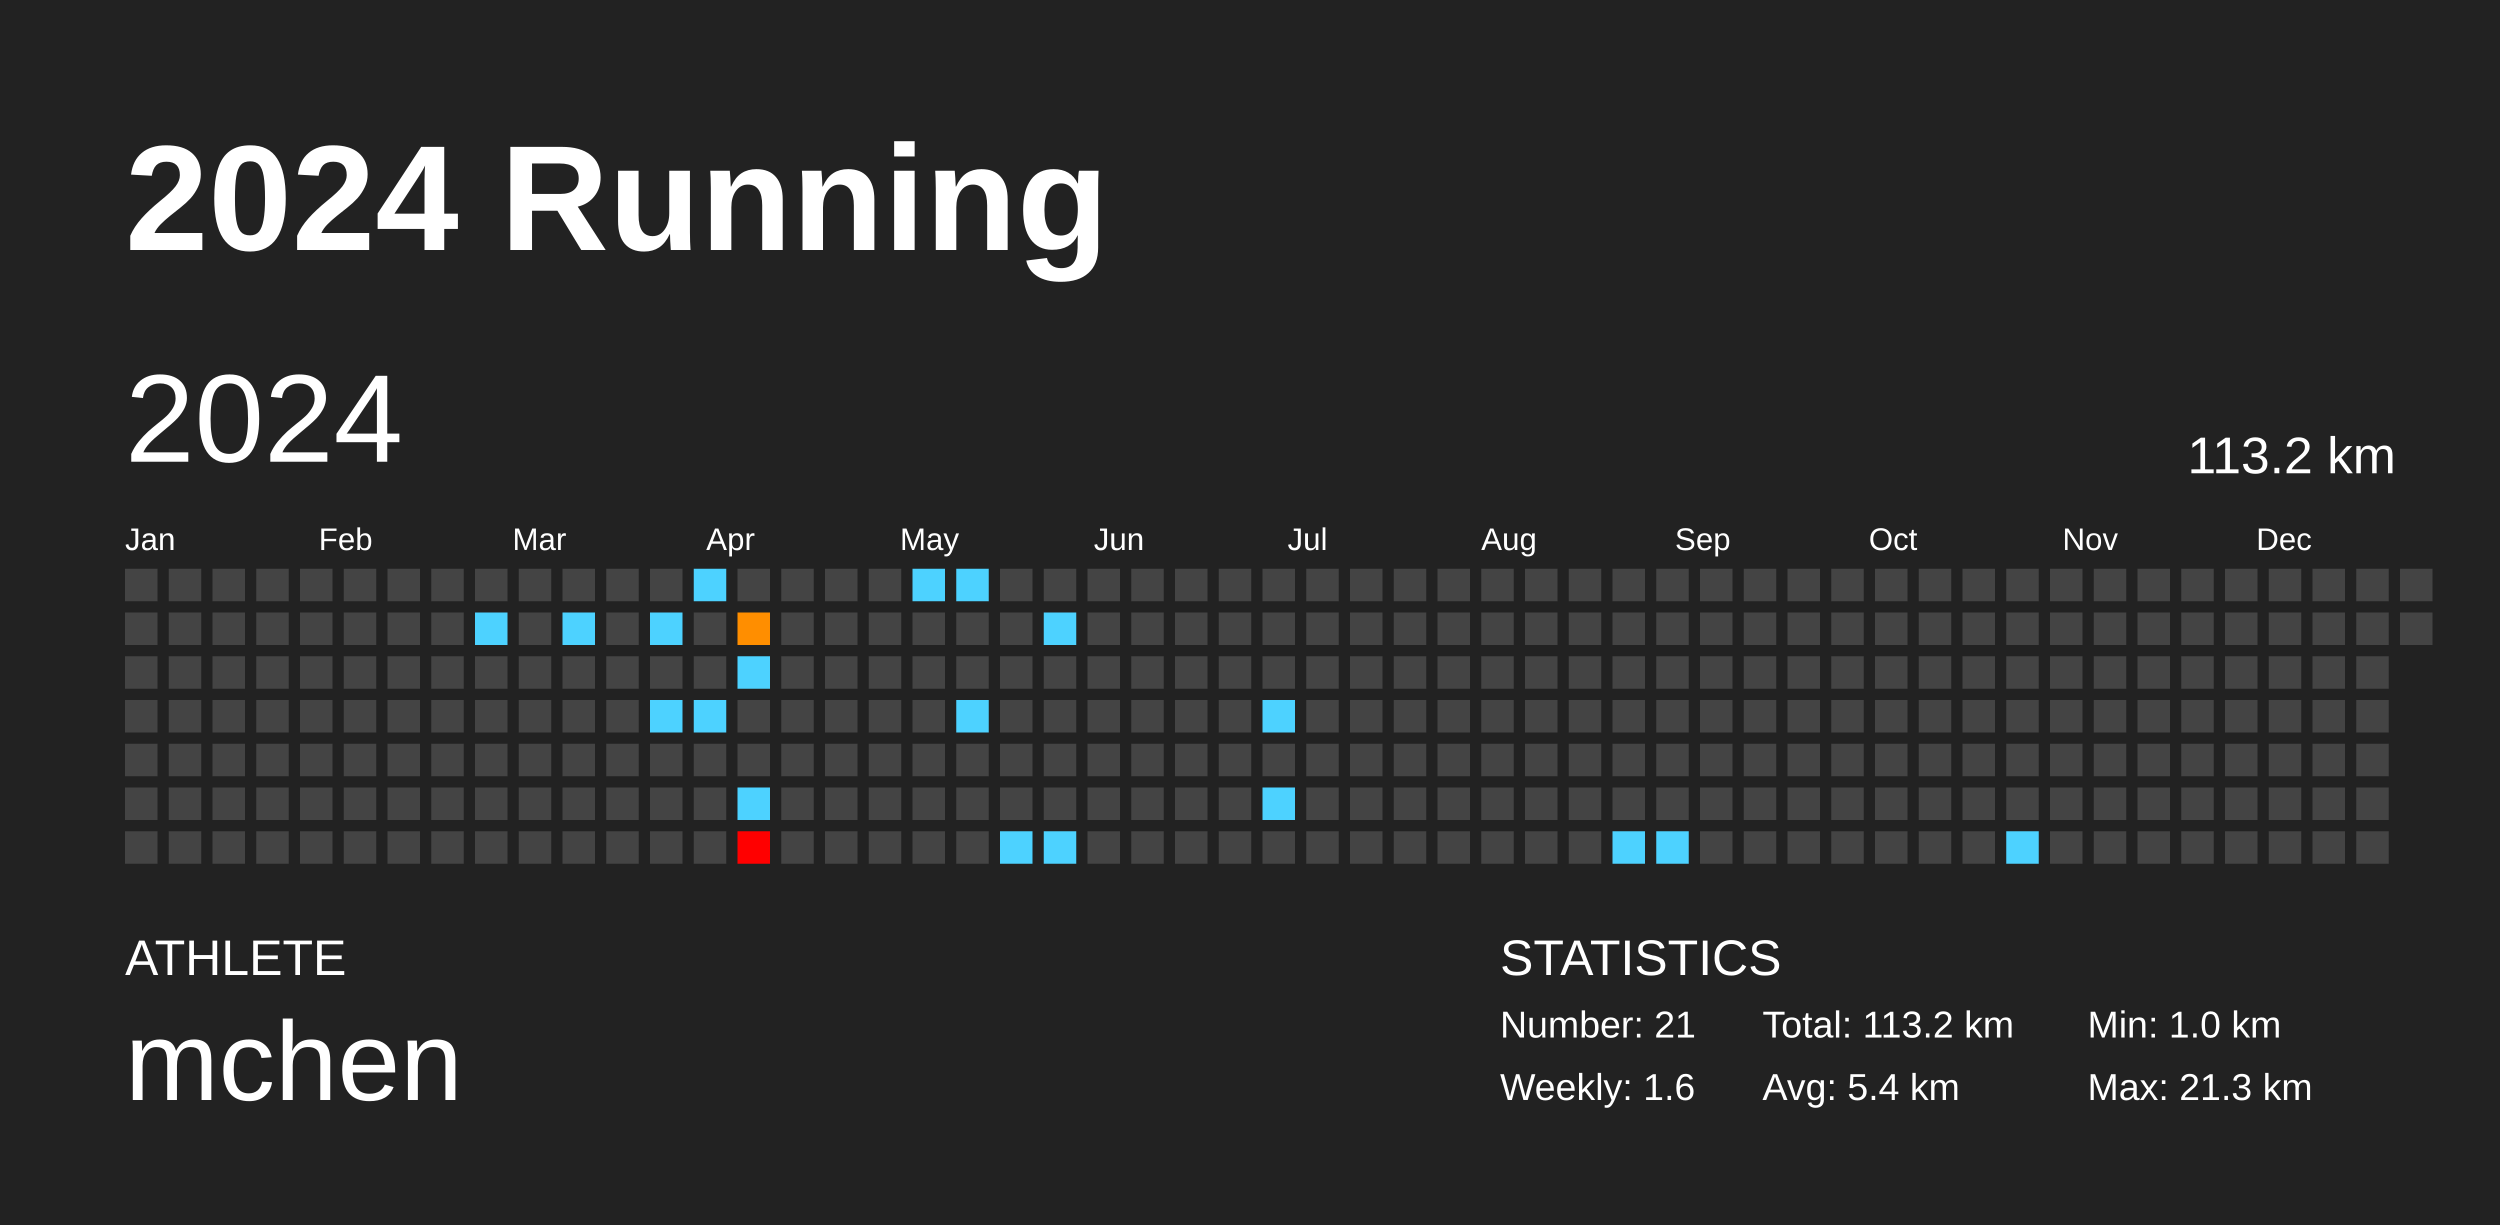
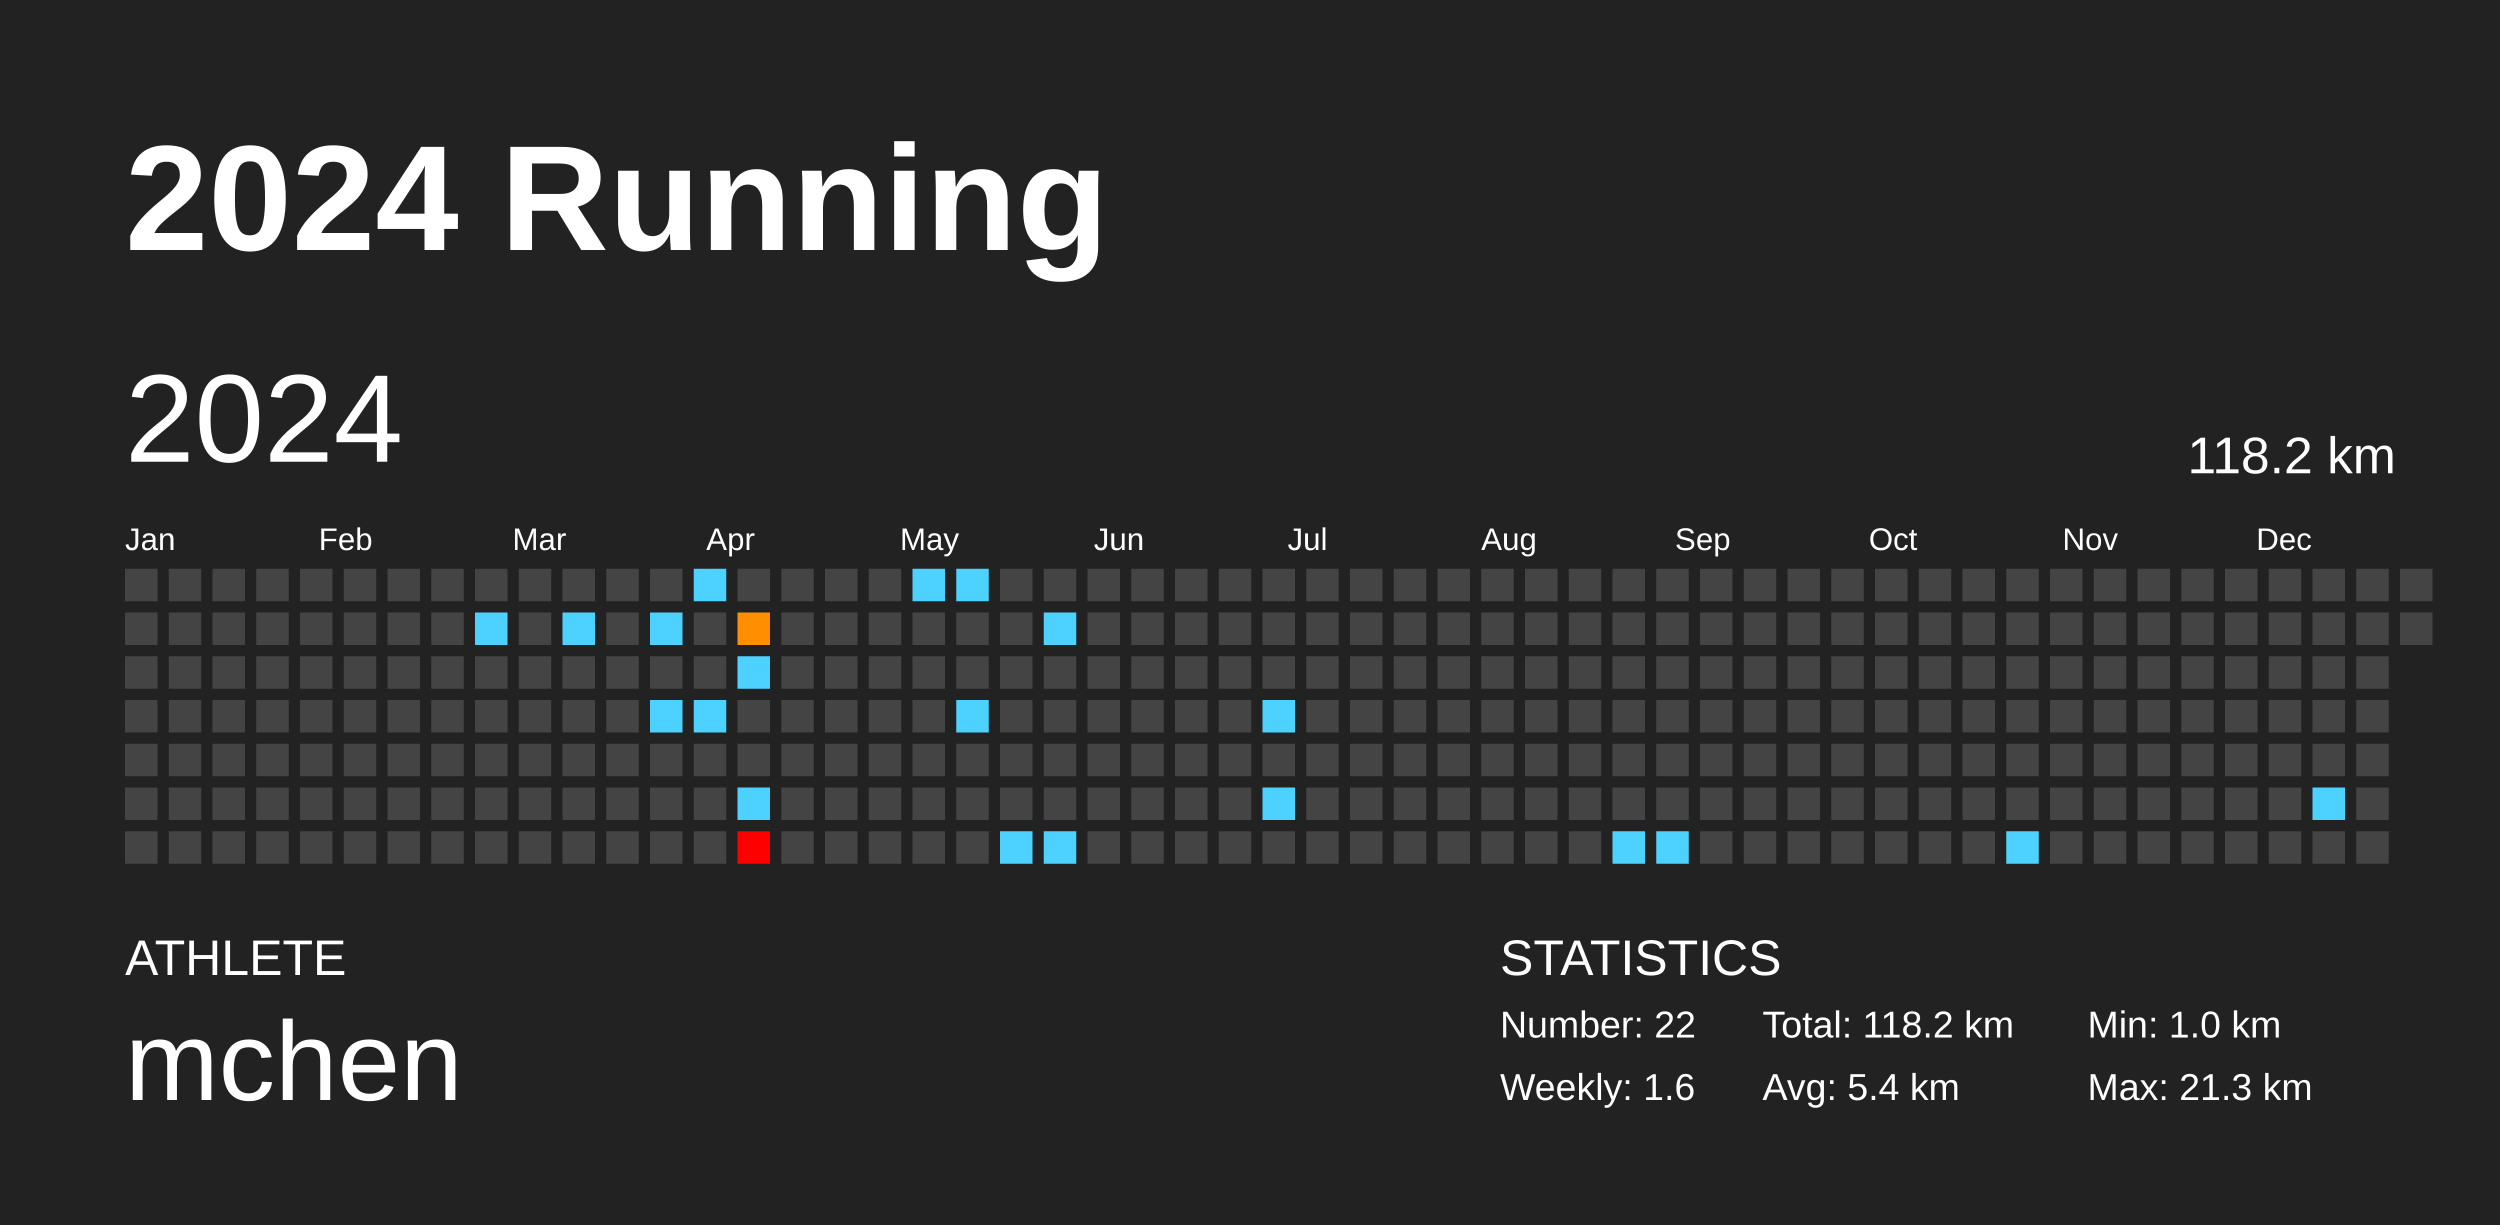
<svg xmlns="http://www.w3.org/2000/svg" baseProfile="full" height="98mm" version="1.1" viewBox="0,0,200,98" width="200mm">
  <defs />
  <rect fill="#222222" height="98" width="200" x="0" y="0" />
  <text fill="#FFFFFF" style="font-size:12px; font-family:Arial; font-weight:bold;" x="10" y="20">2024 Running</text>
  <text fill="#FFFFFF" style="font-size:4px; font-family:Arial" x="10" y="78">ATHLETE</text>
  <text fill="#FFFFFF" style="font-size:9px; font-family:Arial" x="10" y="88">mchen</text>
  <text fill="#FFFFFF" style="font-size:4px; font-family:Arial" x="120" y="78">STATISTICS</text>
-   <text fill="#FFFFFF" style="font-size:3px; font-family:Arial" x="120" y="83">Number: 21</text>
+   <text fill="#FFFFFF" style="font-size:3px; font-family:Arial" x="120" y="83">Number: 22</text>
  <text fill="#FFFFFF" style="font-size:3px; font-family:Arial" x="120" y="88">Weekly: 1.6</text>
-   <text fill="#FFFFFF" style="font-size:3px; font-family:Arial" x="141" y="83">Total: 113.2 km</text>
+   <text fill="#FFFFFF" style="font-size:3px; font-family:Arial" x="141" y="83">Total: 118.2 km</text>
  <text fill="#FFFFFF" style="font-size:3px; font-family:Arial" x="141" y="88">Avg: 5.4 km</text>
  <text fill="#FFFFFF" style="font-size:3px; font-family:Arial" x="167" y="83">Min: 1.0 km</text>
  <text fill="#FFFFFF" style="font-size:3px; font-family:Arial" x="167" y="88">Max: 21.3 km</text>
  <text dominant-baseline="hanging" fill="#FFFFFF" style="font-size:10.0px; font-family:Arial;" x="10" y="30">2024</text>
-   <text dominant-baseline="hanging" fill="#FFFFFF" style="font-size:4.125px; font-family:Arial;" x="175" y="35">113.2 km</text>
+   <text dominant-baseline="hanging" fill="#FFFFFF" style="font-size:4.125px; font-family:Arial;" x="175" y="35">118.2 km</text>
  <text fill="#FFFFFF" style="font-size:2.5px; font-family:Arial" x="10.0" y="44">Jan</text>
  <text fill="#FFFFFF" style="font-size:2.5px; font-family:Arial" x="25.5" y="44">Feb</text>
  <text fill="#FFFFFF" style="font-size:2.5px; font-family:Arial" x="41.0" y="44">Mar</text>
  <text fill="#FFFFFF" style="font-size:2.5px; font-family:Arial" x="56.5" y="44">Apr</text>
  <text fill="#FFFFFF" style="font-size:2.5px; font-family:Arial" x="72.0" y="44">May</text>
  <text fill="#FFFFFF" style="font-size:2.5px; font-family:Arial" x="87.5" y="44">Jun</text>
  <text fill="#FFFFFF" style="font-size:2.5px; font-family:Arial" x="103.0" y="44">Jul</text>
  <text fill="#FFFFFF" style="font-size:2.5px; font-family:Arial" x="118.5" y="44">Aug</text>
  <text fill="#FFFFFF" style="font-size:2.5px; font-family:Arial" x="134.0" y="44">Sep</text>
  <text fill="#FFFFFF" style="font-size:2.5px; font-family:Arial" x="149.5" y="44">Oct</text>
  <text fill="#FFFFFF" style="font-size:2.5px; font-family:Arial" x="165.0" y="44">Nov</text>
  <text fill="#FFFFFF" style="font-size:2.5px; font-family:Arial" x="180.5" y="44">Dec</text>
  <rect fill="#444444" height="2.6" width="2.6" x="10.0" y="45.5" />
  <rect fill="#444444" height="2.6" width="2.6" x="10.0" y="49.0" />
  <rect fill="#444444" height="2.6" width="2.6" x="10.0" y="52.5" />
  <rect fill="#444444" height="2.6" width="2.6" x="10.0" y="56.0" />
  <rect fill="#444444" height="2.6" width="2.6" x="10.0" y="59.5" />
  <rect fill="#444444" height="2.6" width="2.6" x="10.0" y="63.0" />
  <rect fill="#444444" height="2.6" width="2.6" x="10.0" y="66.5" />
  <rect fill="#444444" height="2.6" width="2.6" x="13.5" y="45.5" />
  <rect fill="#444444" height="2.6" width="2.6" x="13.5" y="49.0" />
  <rect fill="#444444" height="2.6" width="2.6" x="13.5" y="52.5" />
  <rect fill="#444444" height="2.6" width="2.6" x="13.5" y="56.0" />
  <rect fill="#444444" height="2.6" width="2.6" x="13.5" y="59.5" />
  <rect fill="#444444" height="2.6" width="2.6" x="13.5" y="63.0" />
  <rect fill="#444444" height="2.6" width="2.6" x="13.5" y="66.5" />
  <rect fill="#444444" height="2.6" width="2.6" x="17.0" y="45.5" />
  <rect fill="#444444" height="2.6" width="2.6" x="17.0" y="49.0" />
  <rect fill="#444444" height="2.6" width="2.6" x="17.0" y="52.5" />
  <rect fill="#444444" height="2.6" width="2.6" x="17.0" y="56.0" />
  <rect fill="#444444" height="2.6" width="2.6" x="17.0" y="59.5" />
  <rect fill="#444444" height="2.6" width="2.6" x="17.0" y="63.0" />
  <rect fill="#444444" height="2.6" width="2.6" x="17.0" y="66.5" />
  <rect fill="#444444" height="2.6" width="2.6" x="20.5" y="45.5" />
  <rect fill="#444444" height="2.6" width="2.6" x="20.5" y="49.0" />
  <rect fill="#444444" height="2.6" width="2.6" x="20.5" y="52.5" />
  <rect fill="#444444" height="2.6" width="2.6" x="20.5" y="56.0" />
  <rect fill="#444444" height="2.6" width="2.6" x="20.5" y="59.5" />
  <rect fill="#444444" height="2.6" width="2.6" x="20.5" y="63.0" />
  <rect fill="#444444" height="2.6" width="2.6" x="20.5" y="66.5" />
  <rect fill="#444444" height="2.6" width="2.6" x="24.0" y="45.5" />
  <rect fill="#444444" height="2.6" width="2.6" x="24.0" y="49.0" />
  <rect fill="#444444" height="2.6" width="2.6" x="24.0" y="52.5" />
  <rect fill="#444444" height="2.6" width="2.6" x="24.0" y="56.0" />
  <rect fill="#444444" height="2.6" width="2.6" x="24.0" y="59.5" />
  <rect fill="#444444" height="2.6" width="2.6" x="24.0" y="63.0" />
  <rect fill="#444444" height="2.6" width="2.6" x="24.0" y="66.5" />
  <rect fill="#444444" height="2.6" width="2.6" x="27.5" y="45.5" />
  <rect fill="#444444" height="2.6" width="2.6" x="27.5" y="49.0" />
  <rect fill="#444444" height="2.6" width="2.6" x="27.5" y="52.5" />
  <rect fill="#444444" height="2.6" width="2.6" x="27.5" y="56.0" />
  <rect fill="#444444" height="2.6" width="2.6" x="27.5" y="59.5" />
  <rect fill="#444444" height="2.6" width="2.6" x="27.5" y="63.0" />
  <rect fill="#444444" height="2.6" width="2.6" x="27.5" y="66.5" />
  <rect fill="#444444" height="2.6" width="2.6" x="31.0" y="45.5" />
  <rect fill="#444444" height="2.6" width="2.6" x="31.0" y="49.0" />
  <rect fill="#444444" height="2.6" width="2.6" x="31.0" y="52.5" />
  <rect fill="#444444" height="2.6" width="2.6" x="31.0" y="56.0" />
  <rect fill="#444444" height="2.6" width="2.6" x="31.0" y="59.5" />
  <rect fill="#444444" height="2.6" width="2.6" x="31.0" y="63.0" />
  <rect fill="#444444" height="2.6" width="2.6" x="31.0" y="66.5" />
  <rect fill="#444444" height="2.6" width="2.6" x="34.5" y="45.5" />
  <rect fill="#444444" height="2.6" width="2.6" x="34.5" y="49.0" />
  <rect fill="#444444" height="2.6" width="2.6" x="34.5" y="52.5" />
  <rect fill="#444444" height="2.6" width="2.6" x="34.5" y="56.0" />
  <rect fill="#444444" height="2.6" width="2.6" x="34.5" y="59.5" />
  <rect fill="#444444" height="2.6" width="2.6" x="34.5" y="63.0" />
  <rect fill="#444444" height="2.6" width="2.6" x="34.5" y="66.5" />
  <rect fill="#444444" height="2.6" width="2.6" x="38.0" y="45.5" />
  <rect fill="#4dd2ff" height="2.6" width="2.6" x="38.0" y="49.0" />
  <rect fill="#444444" height="2.6" width="2.6" x="38.0" y="52.5" />
  <rect fill="#444444" height="2.6" width="2.6" x="38.0" y="56.0" />
  <rect fill="#444444" height="2.6" width="2.6" x="38.0" y="59.5" />
  <rect fill="#444444" height="2.6" width="2.6" x="38.0" y="63.0" />
  <rect fill="#444444" height="2.6" width="2.6" x="38.0" y="66.5" />
  <rect fill="#444444" height="2.6" width="2.6" x="41.5" y="45.5" />
  <rect fill="#444444" height="2.6" width="2.6" x="41.5" y="49.0" />
  <rect fill="#444444" height="2.6" width="2.6" x="41.5" y="52.5" />
  <rect fill="#444444" height="2.6" width="2.6" x="41.5" y="56.0" />
  <rect fill="#444444" height="2.6" width="2.6" x="41.5" y="59.5" />
  <rect fill="#444444" height="2.6" width="2.6" x="41.5" y="63.0" />
  <rect fill="#444444" height="2.6" width="2.6" x="41.5" y="66.5" />
  <rect fill="#444444" height="2.6" width="2.6" x="45.0" y="45.5" />
  <rect fill="#4dd2ff" height="2.6" width="2.6" x="45.0" y="49.0" />
  <rect fill="#444444" height="2.6" width="2.6" x="45.0" y="52.5" />
  <rect fill="#444444" height="2.6" width="2.6" x="45.0" y="56.0" />
  <rect fill="#444444" height="2.6" width="2.6" x="45.0" y="59.5" />
  <rect fill="#444444" height="2.6" width="2.6" x="45.0" y="63.0" />
  <rect fill="#444444" height="2.6" width="2.6" x="45.0" y="66.5" />
  <rect fill="#444444" height="2.6" width="2.6" x="48.5" y="45.5" />
  <rect fill="#444444" height="2.6" width="2.6" x="48.5" y="49.0" />
  <rect fill="#444444" height="2.6" width="2.6" x="48.5" y="52.5" />
  <rect fill="#444444" height="2.6" width="2.6" x="48.5" y="56.0" />
  <rect fill="#444444" height="2.6" width="2.6" x="48.5" y="59.5" />
  <rect fill="#444444" height="2.6" width="2.6" x="48.5" y="63.0" />
  <rect fill="#444444" height="2.6" width="2.6" x="48.5" y="66.5" />
  <rect fill="#444444" height="2.6" width="2.6" x="52.0" y="45.5" />
  <rect fill="#4dd2ff" height="2.6" width="2.6" x="52.0" y="49.0" />
  <rect fill="#444444" height="2.6" width="2.6" x="52.0" y="52.5" />
  <rect fill="#4dd2ff" height="2.6" width="2.6" x="52.0" y="56.0" />
  <rect fill="#444444" height="2.6" width="2.6" x="52.0" y="59.5" />
  <rect fill="#444444" height="2.6" width="2.6" x="52.0" y="63.0" />
  <rect fill="#444444" height="2.6" width="2.6" x="52.0" y="66.5" />
  <rect fill="#4dd2ff" height="2.6" width="2.6" x="55.5" y="45.5" />
  <rect fill="#444444" height="2.6" width="2.6" x="55.5" y="49.0" />
  <rect fill="#444444" height="2.6" width="2.6" x="55.5" y="52.5" />
  <rect fill="#4dd2ff" height="2.6" width="2.6" x="55.5" y="56.0" />
  <rect fill="#444444" height="2.6" width="2.6" x="55.5" y="59.5" />
  <rect fill="#444444" height="2.6" width="2.6" x="55.5" y="63.0" />
  <rect fill="#444444" height="2.6" width="2.6" x="55.5" y="66.5" />
  <rect fill="#444444" height="2.6" width="2.6" x="59.0" y="45.5" />
  <rect fill="#ff8e00" height="2.6" width="2.6" x="59.0" y="49.0" />
  <rect fill="#4dd2ff" height="2.6" width="2.6" x="59.0" y="52.5" />
  <rect fill="#444444" height="2.6" width="2.6" x="59.0" y="56.0" />
  <rect fill="#444444" height="2.6" width="2.6" x="59.0" y="59.5" />
  <rect fill="#4dd2ff" height="2.6" width="2.6" x="59.0" y="63.0" />
  <rect fill="red" height="2.6" width="2.6" x="59.0" y="66.5" />
  <rect fill="#444444" height="2.6" width="2.6" x="62.5" y="45.5" />
  <rect fill="#444444" height="2.6" width="2.6" x="62.5" y="49.0" />
  <rect fill="#444444" height="2.6" width="2.6" x="62.5" y="52.5" />
  <rect fill="#444444" height="2.6" width="2.6" x="62.5" y="56.0" />
  <rect fill="#444444" height="2.6" width="2.6" x="62.5" y="59.5" />
  <rect fill="#444444" height="2.6" width="2.6" x="62.5" y="63.0" />
  <rect fill="#444444" height="2.6" width="2.6" x="62.5" y="66.5" />
  <rect fill="#444444" height="2.6" width="2.6" x="66.0" y="45.5" />
  <rect fill="#444444" height="2.6" width="2.6" x="66.0" y="49.0" />
  <rect fill="#444444" height="2.6" width="2.6" x="66.0" y="52.5" />
  <rect fill="#444444" height="2.6" width="2.6" x="66.0" y="56.0" />
  <rect fill="#444444" height="2.6" width="2.6" x="66.0" y="59.5" />
  <rect fill="#444444" height="2.6" width="2.6" x="66.0" y="63.0" />
  <rect fill="#444444" height="2.6" width="2.6" x="66.0" y="66.5" />
  <rect fill="#444444" height="2.6" width="2.6" x="69.5" y="45.5" />
  <rect fill="#444444" height="2.6" width="2.6" x="69.5" y="49.0" />
  <rect fill="#444444" height="2.6" width="2.6" x="69.5" y="52.5" />
  <rect fill="#444444" height="2.6" width="2.6" x="69.5" y="56.0" />
  <rect fill="#444444" height="2.6" width="2.6" x="69.5" y="59.5" />
  <rect fill="#444444" height="2.6" width="2.6" x="69.5" y="63.0" />
  <rect fill="#444444" height="2.6" width="2.6" x="69.5" y="66.5" />
  <rect fill="#4dd2ff" height="2.6" width="2.6" x="73.0" y="45.5" />
  <rect fill="#444444" height="2.6" width="2.6" x="73.0" y="49.0" />
  <rect fill="#444444" height="2.6" width="2.6" x="73.0" y="52.5" />
  <rect fill="#444444" height="2.6" width="2.6" x="73.0" y="56.0" />
  <rect fill="#444444" height="2.6" width="2.6" x="73.0" y="59.5" />
  <rect fill="#444444" height="2.6" width="2.6" x="73.0" y="63.0" />
  <rect fill="#444444" height="2.6" width="2.6" x="73.0" y="66.5" />
  <rect fill="#4dd2ff" height="2.6" width="2.6" x="76.5" y="45.5" />
  <rect fill="#444444" height="2.6" width="2.6" x="76.5" y="49.0" />
  <rect fill="#444444" height="2.6" width="2.6" x="76.5" y="52.5" />
  <rect fill="#4dd2ff" height="2.6" width="2.6" x="76.5" y="56.0" />
  <rect fill="#444444" height="2.6" width="2.6" x="76.5" y="59.5" />
  <rect fill="#444444" height="2.6" width="2.6" x="76.5" y="63.0" />
  <rect fill="#444444" height="2.6" width="2.6" x="76.5" y="66.5" />
  <rect fill="#444444" height="2.6" width="2.6" x="80.0" y="45.5" />
  <rect fill="#444444" height="2.6" width="2.6" x="80.0" y="49.0" />
  <rect fill="#444444" height="2.6" width="2.6" x="80.0" y="52.5" />
  <rect fill="#444444" height="2.6" width="2.6" x="80.0" y="56.0" />
  <rect fill="#444444" height="2.6" width="2.6" x="80.0" y="59.5" />
  <rect fill="#444444" height="2.6" width="2.6" x="80.0" y="63.0" />
  <rect fill="#4dd2ff" height="2.6" width="2.6" x="80.0" y="66.5" />
  <rect fill="#444444" height="2.6" width="2.6" x="83.5" y="45.5" />
  <rect fill="#4dd2ff" height="2.6" width="2.6" x="83.5" y="49.0" />
  <rect fill="#444444" height="2.6" width="2.6" x="83.5" y="52.5" />
  <rect fill="#444444" height="2.6" width="2.6" x="83.5" y="56.0" />
  <rect fill="#444444" height="2.6" width="2.6" x="83.5" y="59.5" />
  <rect fill="#444444" height="2.6" width="2.6" x="83.5" y="63.0" />
  <rect fill="#4dd2ff" height="2.6" width="2.6" x="83.5" y="66.5" />
  <rect fill="#444444" height="2.6" width="2.6" x="87.0" y="45.5" />
  <rect fill="#444444" height="2.6" width="2.6" x="87.0" y="49.0" />
  <rect fill="#444444" height="2.6" width="2.6" x="87.0" y="52.5" />
  <rect fill="#444444" height="2.6" width="2.6" x="87.0" y="56.0" />
  <rect fill="#444444" height="2.6" width="2.6" x="87.0" y="59.5" />
  <rect fill="#444444" height="2.6" width="2.6" x="87.0" y="63.0" />
  <rect fill="#444444" height="2.6" width="2.6" x="87.0" y="66.5" />
  <rect fill="#444444" height="2.6" width="2.6" x="90.5" y="45.5" />
  <rect fill="#444444" height="2.6" width="2.6" x="90.5" y="49.0" />
  <rect fill="#444444" height="2.6" width="2.6" x="90.5" y="52.5" />
  <rect fill="#444444" height="2.6" width="2.6" x="90.5" y="56.0" />
  <rect fill="#444444" height="2.6" width="2.6" x="90.5" y="59.5" />
  <rect fill="#444444" height="2.6" width="2.6" x="90.5" y="63.0" />
  <rect fill="#444444" height="2.6" width="2.6" x="90.5" y="66.5" />
  <rect fill="#444444" height="2.6" width="2.6" x="94.0" y="45.5" />
  <rect fill="#444444" height="2.6" width="2.6" x="94.0" y="49.0" />
  <rect fill="#444444" height="2.6" width="2.6" x="94.0" y="52.5" />
  <rect fill="#444444" height="2.6" width="2.6" x="94.0" y="56.0" />
  <rect fill="#444444" height="2.6" width="2.6" x="94.0" y="59.5" />
  <rect fill="#444444" height="2.6" width="2.6" x="94.0" y="63.0" />
  <rect fill="#444444" height="2.6" width="2.6" x="94.0" y="66.5" />
  <rect fill="#444444" height="2.6" width="2.6" x="97.5" y="45.5" />
  <rect fill="#444444" height="2.6" width="2.6" x="97.5" y="49.0" />
  <rect fill="#444444" height="2.6" width="2.6" x="97.5" y="52.5" />
  <rect fill="#444444" height="2.6" width="2.6" x="97.5" y="56.0" />
  <rect fill="#444444" height="2.6" width="2.6" x="97.5" y="59.5" />
  <rect fill="#444444" height="2.6" width="2.6" x="97.5" y="63.0" />
  <rect fill="#444444" height="2.6" width="2.6" x="97.5" y="66.5" />
  <rect fill="#444444" height="2.6" width="2.6" x="101.0" y="45.5" />
  <rect fill="#444444" height="2.6" width="2.6" x="101.0" y="49.0" />
  <rect fill="#444444" height="2.6" width="2.6" x="101.0" y="52.5" />
  <rect fill="#4dd2ff" height="2.6" width="2.6" x="101.0" y="56.0" />
  <rect fill="#444444" height="2.6" width="2.6" x="101.0" y="59.5" />
  <rect fill="#4dd2ff" height="2.6" width="2.6" x="101.0" y="63.0" />
  <rect fill="#444444" height="2.6" width="2.6" x="101.0" y="66.5" />
  <rect fill="#444444" height="2.6" width="2.6" x="104.5" y="45.5" />
  <rect fill="#444444" height="2.6" width="2.6" x="104.5" y="49.0" />
  <rect fill="#444444" height="2.6" width="2.6" x="104.5" y="52.5" />
  <rect fill="#444444" height="2.6" width="2.6" x="104.5" y="56.0" />
  <rect fill="#444444" height="2.6" width="2.6" x="104.5" y="59.5" />
  <rect fill="#444444" height="2.6" width="2.6" x="104.5" y="63.0" />
  <rect fill="#444444" height="2.6" width="2.6" x="104.5" y="66.5" />
  <rect fill="#444444" height="2.6" width="2.6" x="108.0" y="45.5" />
  <rect fill="#444444" height="2.6" width="2.6" x="108.0" y="49.0" />
  <rect fill="#444444" height="2.6" width="2.6" x="108.0" y="52.5" />
  <rect fill="#444444" height="2.6" width="2.6" x="108.0" y="56.0" />
  <rect fill="#444444" height="2.6" width="2.6" x="108.0" y="59.5" />
  <rect fill="#444444" height="2.6" width="2.6" x="108.0" y="63.0" />
  <rect fill="#444444" height="2.6" width="2.6" x="108.0" y="66.5" />
  <rect fill="#444444" height="2.6" width="2.6" x="111.5" y="45.5" />
  <rect fill="#444444" height="2.6" width="2.6" x="111.5" y="49.0" />
  <rect fill="#444444" height="2.6" width="2.6" x="111.5" y="52.5" />
  <rect fill="#444444" height="2.6" width="2.6" x="111.5" y="56.0" />
  <rect fill="#444444" height="2.6" width="2.6" x="111.5" y="59.5" />
  <rect fill="#444444" height="2.6" width="2.6" x="111.5" y="63.0" />
  <rect fill="#444444" height="2.6" width="2.6" x="111.5" y="66.5" />
  <rect fill="#444444" height="2.6" width="2.6" x="115.0" y="45.5" />
  <rect fill="#444444" height="2.6" width="2.6" x="115.0" y="49.0" />
  <rect fill="#444444" height="2.6" width="2.6" x="115.0" y="52.5" />
  <rect fill="#444444" height="2.6" width="2.6" x="115.0" y="56.0" />
  <rect fill="#444444" height="2.6" width="2.6" x="115.0" y="59.5" />
  <rect fill="#444444" height="2.6" width="2.6" x="115.0" y="63.0" />
  <rect fill="#444444" height="2.6" width="2.6" x="115.0" y="66.5" />
  <rect fill="#444444" height="2.6" width="2.6" x="118.5" y="45.5" />
  <rect fill="#444444" height="2.6" width="2.6" x="118.5" y="49.0" />
  <rect fill="#444444" height="2.6" width="2.6" x="118.5" y="52.5" />
  <rect fill="#444444" height="2.6" width="2.6" x="118.5" y="56.0" />
  <rect fill="#444444" height="2.6" width="2.6" x="118.5" y="59.5" />
  <rect fill="#444444" height="2.6" width="2.6" x="118.5" y="63.0" />
  <rect fill="#444444" height="2.6" width="2.6" x="118.5" y="66.5" />
  <rect fill="#444444" height="2.6" width="2.6" x="122.0" y="45.5" />
  <rect fill="#444444" height="2.6" width="2.6" x="122.0" y="49.0" />
  <rect fill="#444444" height="2.6" width="2.6" x="122.0" y="52.5" />
  <rect fill="#444444" height="2.6" width="2.6" x="122.0" y="56.0" />
  <rect fill="#444444" height="2.6" width="2.6" x="122.0" y="59.5" />
  <rect fill="#444444" height="2.6" width="2.6" x="122.0" y="63.0" />
  <rect fill="#444444" height="2.6" width="2.6" x="122.0" y="66.5" />
  <rect fill="#444444" height="2.6" width="2.6" x="125.5" y="45.5" />
  <rect fill="#444444" height="2.6" width="2.6" x="125.5" y="49.0" />
  <rect fill="#444444" height="2.6" width="2.6" x="125.5" y="52.5" />
  <rect fill="#444444" height="2.6" width="2.6" x="125.5" y="56.0" />
  <rect fill="#444444" height="2.6" width="2.6" x="125.5" y="59.5" />
  <rect fill="#444444" height="2.6" width="2.6" x="125.5" y="63.0" />
  <rect fill="#444444" height="2.6" width="2.6" x="125.5" y="66.5" />
  <rect fill="#444444" height="2.6" width="2.6" x="129.0" y="45.5" />
  <rect fill="#444444" height="2.6" width="2.6" x="129.0" y="49.0" />
  <rect fill="#444444" height="2.6" width="2.6" x="129.0" y="52.5" />
  <rect fill="#444444" height="2.6" width="2.6" x="129.0" y="56.0" />
  <rect fill="#444444" height="2.6" width="2.6" x="129.0" y="59.5" />
  <rect fill="#444444" height="2.6" width="2.6" x="129.0" y="63.0" />
  <rect fill="#4dd2ff" height="2.6" width="2.6" x="129.0" y="66.5" />
  <rect fill="#444444" height="2.6" width="2.6" x="132.5" y="45.5" />
  <rect fill="#444444" height="2.6" width="2.6" x="132.5" y="49.0" />
  <rect fill="#444444" height="2.6" width="2.6" x="132.5" y="52.5" />
  <rect fill="#444444" height="2.6" width="2.6" x="132.5" y="56.0" />
  <rect fill="#444444" height="2.6" width="2.6" x="132.5" y="59.5" />
  <rect fill="#444444" height="2.6" width="2.6" x="132.5" y="63.0" />
  <rect fill="#4dd2ff" height="2.6" width="2.6" x="132.5" y="66.5" />
  <rect fill="#444444" height="2.6" width="2.6" x="136.0" y="45.5" />
  <rect fill="#444444" height="2.6" width="2.6" x="136.0" y="49.0" />
  <rect fill="#444444" height="2.6" width="2.6" x="136.0" y="52.5" />
  <rect fill="#444444" height="2.6" width="2.6" x="136.0" y="56.0" />
  <rect fill="#444444" height="2.6" width="2.6" x="136.0" y="59.5" />
  <rect fill="#444444" height="2.6" width="2.6" x="136.0" y="63.0" />
  <rect fill="#444444" height="2.6" width="2.6" x="136.0" y="66.5" />
  <rect fill="#444444" height="2.6" width="2.6" x="139.5" y="45.5" />
  <rect fill="#444444" height="2.6" width="2.6" x="139.5" y="49.0" />
  <rect fill="#444444" height="2.6" width="2.6" x="139.5" y="52.5" />
  <rect fill="#444444" height="2.6" width="2.6" x="139.5" y="56.0" />
  <rect fill="#444444" height="2.6" width="2.6" x="139.5" y="59.5" />
  <rect fill="#444444" height="2.6" width="2.6" x="139.5" y="63.0" />
  <rect fill="#444444" height="2.6" width="2.6" x="139.5" y="66.5" />
  <rect fill="#444444" height="2.6" width="2.6" x="143.0" y="45.5" />
  <rect fill="#444444" height="2.6" width="2.6" x="143.0" y="49.0" />
  <rect fill="#444444" height="2.6" width="2.6" x="143.0" y="52.5" />
  <rect fill="#444444" height="2.6" width="2.6" x="143.0" y="56.0" />
  <rect fill="#444444" height="2.6" width="2.6" x="143.0" y="59.5" />
  <rect fill="#444444" height="2.6" width="2.6" x="143.0" y="63.0" />
  <rect fill="#444444" height="2.6" width="2.6" x="143.0" y="66.5" />
  <rect fill="#444444" height="2.6" width="2.6" x="146.5" y="45.5" />
  <rect fill="#444444" height="2.6" width="2.6" x="146.5" y="49.0" />
  <rect fill="#444444" height="2.6" width="2.6" x="146.5" y="52.5" />
  <rect fill="#444444" height="2.6" width="2.6" x="146.5" y="56.0" />
  <rect fill="#444444" height="2.6" width="2.6" x="146.5" y="59.5" />
  <rect fill="#444444" height="2.6" width="2.6" x="146.5" y="63.0" />
  <rect fill="#444444" height="2.6" width="2.6" x="146.5" y="66.5" />
  <rect fill="#444444" height="2.6" width="2.6" x="150.0" y="45.5" />
  <rect fill="#444444" height="2.6" width="2.6" x="150.0" y="49.0" />
  <rect fill="#444444" height="2.6" width="2.6" x="150.0" y="52.5" />
  <rect fill="#444444" height="2.6" width="2.6" x="150.0" y="56.0" />
  <rect fill="#444444" height="2.6" width="2.6" x="150.0" y="59.5" />
  <rect fill="#444444" height="2.6" width="2.6" x="150.0" y="63.0" />
  <rect fill="#444444" height="2.6" width="2.6" x="150.0" y="66.5" />
  <rect fill="#444444" height="2.6" width="2.6" x="153.5" y="45.5" />
  <rect fill="#444444" height="2.6" width="2.6" x="153.5" y="49.0" />
  <rect fill="#444444" height="2.6" width="2.6" x="153.5" y="52.5" />
  <rect fill="#444444" height="2.6" width="2.6" x="153.5" y="56.0" />
  <rect fill="#444444" height="2.6" width="2.6" x="153.5" y="59.5" />
  <rect fill="#444444" height="2.6" width="2.6" x="153.5" y="63.0" />
  <rect fill="#444444" height="2.6" width="2.6" x="153.5" y="66.5" />
  <rect fill="#444444" height="2.6" width="2.6" x="157.0" y="45.5" />
  <rect fill="#444444" height="2.6" width="2.6" x="157.0" y="49.0" />
  <rect fill="#444444" height="2.6" width="2.6" x="157.0" y="52.5" />
  <rect fill="#444444" height="2.6" width="2.6" x="157.0" y="56.0" />
  <rect fill="#444444" height="2.6" width="2.6" x="157.0" y="59.5" />
  <rect fill="#444444" height="2.6" width="2.6" x="157.0" y="63.0" />
  <rect fill="#444444" height="2.6" width="2.6" x="157.0" y="66.5" />
  <rect fill="#444444" height="2.6" width="2.6" x="160.5" y="45.5" />
  <rect fill="#444444" height="2.6" width="2.6" x="160.5" y="49.0" />
  <rect fill="#444444" height="2.6" width="2.6" x="160.5" y="52.5" />
  <rect fill="#444444" height="2.6" width="2.6" x="160.5" y="56.0" />
  <rect fill="#444444" height="2.6" width="2.6" x="160.5" y="59.5" />
  <rect fill="#444444" height="2.6" width="2.6" x="160.5" y="63.0" />
  <rect fill="#4dd2ff" height="2.6" width="2.6" x="160.5" y="66.5" />
  <rect fill="#444444" height="2.6" width="2.6" x="164.0" y="45.5" />
  <rect fill="#444444" height="2.6" width="2.6" x="164.0" y="49.0" />
  <rect fill="#444444" height="2.6" width="2.6" x="164.0" y="52.5" />
  <rect fill="#444444" height="2.6" width="2.6" x="164.0" y="56.0" />
  <rect fill="#444444" height="2.6" width="2.6" x="164.0" y="59.5" />
  <rect fill="#444444" height="2.6" width="2.6" x="164.0" y="63.0" />
  <rect fill="#444444" height="2.6" width="2.6" x="164.0" y="66.5" />
  <rect fill="#444444" height="2.6" width="2.6" x="167.5" y="45.5" />
  <rect fill="#444444" height="2.6" width="2.6" x="167.5" y="49.0" />
  <rect fill="#444444" height="2.6" width="2.6" x="167.5" y="52.5" />
  <rect fill="#444444" height="2.6" width="2.6" x="167.5" y="56.0" />
  <rect fill="#444444" height="2.6" width="2.6" x="167.5" y="59.5" />
  <rect fill="#444444" height="2.6" width="2.6" x="167.5" y="63.0" />
  <rect fill="#444444" height="2.6" width="2.6" x="167.5" y="66.5" />
  <rect fill="#444444" height="2.6" width="2.6" x="171.0" y="45.5" />
  <rect fill="#444444" height="2.6" width="2.6" x="171.0" y="49.0" />
  <rect fill="#444444" height="2.6" width="2.6" x="171.0" y="52.5" />
  <rect fill="#444444" height="2.6" width="2.6" x="171.0" y="56.0" />
  <rect fill="#444444" height="2.6" width="2.6" x="171.0" y="59.5" />
  <rect fill="#444444" height="2.6" width="2.6" x="171.0" y="63.0" />
  <rect fill="#444444" height="2.6" width="2.6" x="171.0" y="66.5" />
  <rect fill="#444444" height="2.6" width="2.6" x="174.5" y="45.5" />
  <rect fill="#444444" height="2.6" width="2.6" x="174.5" y="49.0" />
  <rect fill="#444444" height="2.6" width="2.6" x="174.5" y="52.5" />
  <rect fill="#444444" height="2.6" width="2.6" x="174.5" y="56.0" />
  <rect fill="#444444" height="2.6" width="2.6" x="174.5" y="59.5" />
  <rect fill="#444444" height="2.6" width="2.6" x="174.5" y="63.0" />
  <rect fill="#444444" height="2.6" width="2.6" x="174.5" y="66.5" />
  <rect fill="#444444" height="2.6" width="2.6" x="178.0" y="45.5" />
  <rect fill="#444444" height="2.6" width="2.6" x="178.0" y="49.0" />
  <rect fill="#444444" height="2.6" width="2.6" x="178.0" y="52.5" />
  <rect fill="#444444" height="2.6" width="2.6" x="178.0" y="56.0" />
  <rect fill="#444444" height="2.6" width="2.6" x="178.0" y="59.5" />
  <rect fill="#444444" height="2.6" width="2.6" x="178.0" y="63.0" />
  <rect fill="#444444" height="2.6" width="2.6" x="178.0" y="66.5" />
  <rect fill="#444444" height="2.6" width="2.6" x="181.5" y="45.5" />
  <rect fill="#444444" height="2.6" width="2.6" x="181.5" y="49.0" />
  <rect fill="#444444" height="2.6" width="2.6" x="181.5" y="52.5" />
  <rect fill="#444444" height="2.6" width="2.6" x="181.5" y="56.0" />
  <rect fill="#444444" height="2.6" width="2.6" x="181.5" y="59.5" />
  <rect fill="#444444" height="2.6" width="2.6" x="181.5" y="63.0" />
  <rect fill="#444444" height="2.6" width="2.6" x="181.5" y="66.5" />
  <rect fill="#444444" height="2.6" width="2.6" x="185.0" y="45.5" />
  <rect fill="#444444" height="2.6" width="2.6" x="185.0" y="49.0" />
  <rect fill="#444444" height="2.6" width="2.6" x="185.0" y="52.5" />
  <rect fill="#444444" height="2.6" width="2.6" x="185.0" y="56.0" />
  <rect fill="#444444" height="2.6" width="2.6" x="185.0" y="59.5" />
-   <rect fill="#444444" height="2.6" width="2.6" x="185.0" y="63.0" />
+   <rect fill="#4dd2ff" height="2.6" width="2.6" x="185.0" y="63.0" />
  <rect fill="#444444" height="2.6" width="2.6" x="185.0" y="66.5" />
  <rect fill="#444444" height="2.6" width="2.6" x="188.5" y="45.5" />
  <rect fill="#444444" height="2.6" width="2.6" x="188.5" y="49.0" />
  <rect fill="#444444" height="2.6" width="2.6" x="188.5" y="52.5" />
  <rect fill="#444444" height="2.6" width="2.6" x="188.5" y="56.0" />
  <rect fill="#444444" height="2.6" width="2.6" x="188.5" y="59.5" />
  <rect fill="#444444" height="2.6" width="2.6" x="188.5" y="63.0" />
  <rect fill="#444444" height="2.6" width="2.6" x="188.5" y="66.5" />
  <rect fill="#444444" height="2.6" width="2.6" x="192.0" y="45.5" />
  <rect fill="#444444" height="2.6" width="2.6" x="192.0" y="49.0" />
</svg>
